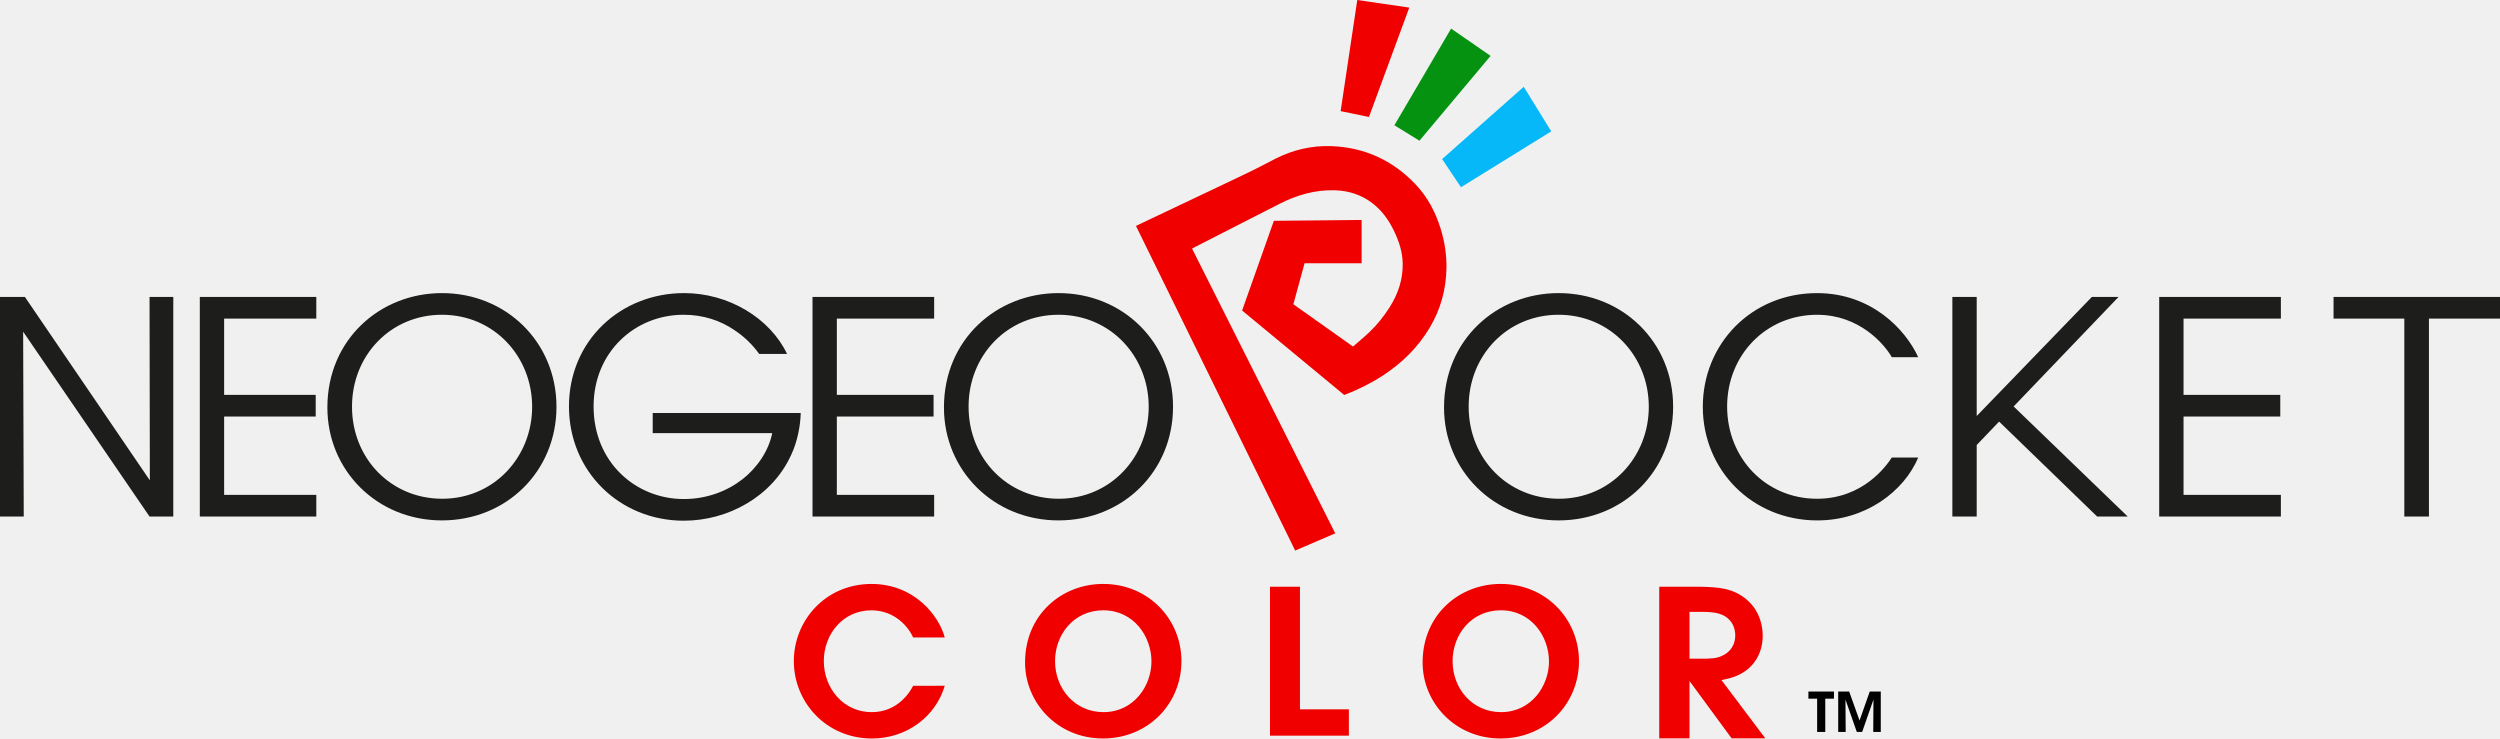
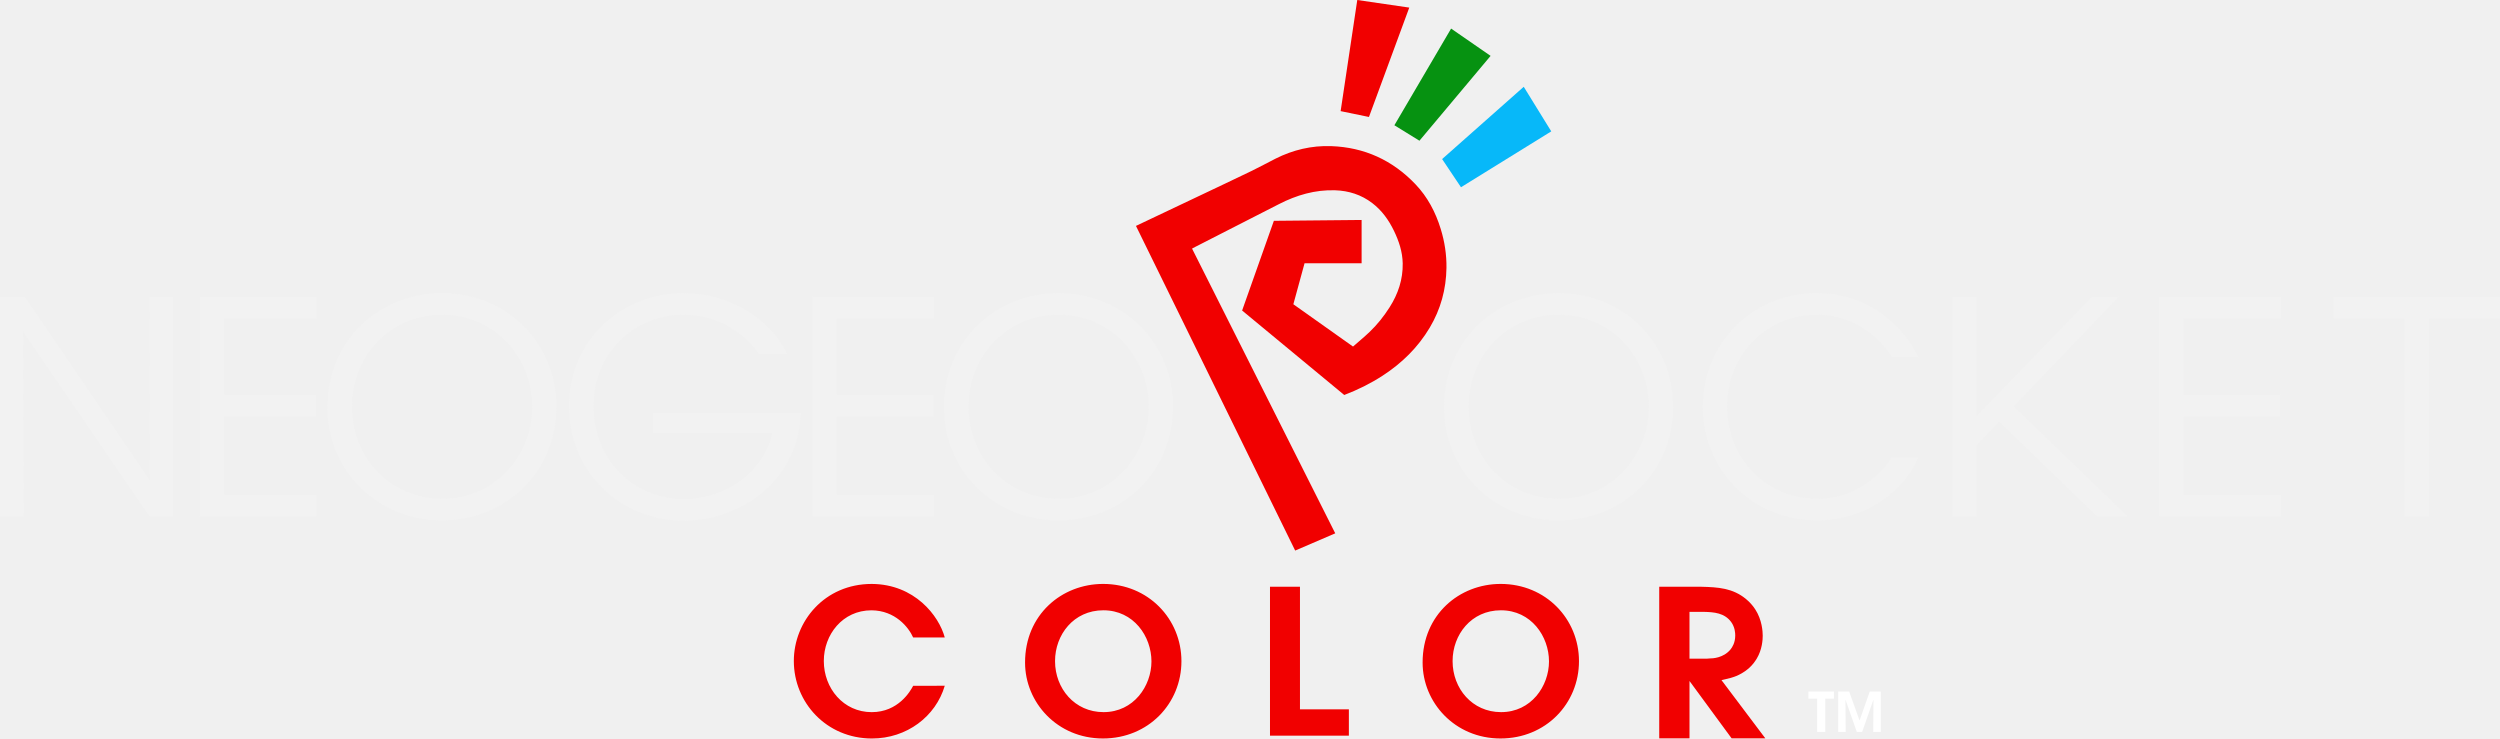
<svg xmlns="http://www.w3.org/2000/svg" width="566.927" height="167.468" xml:space="preserve">
  <g fill="#1D1D1B">
-     <path d="m33.98 108.929-.068-41.587h5.384v49.797h-5.384L5.249 75.215l.135 41.924H0V67.342h5.652l28.328 41.587zM45.31 67.342h26.419v4.912H50.827v17.294h20.767v4.912H50.827v17.767h20.902v4.912H45.31V67.342zM74.242 92.375c0-15.341 11.911-25.908 25.976-25.908 14.602 0 25.975 11.171 25.975 25.773 0 14.604-11.305 25.773-25.975 25.773-14.738 0-25.976-11.373-25.976-25.572v-.066zm5.585-.135c0 11.709 8.815 20.861 20.458 20.861 11.776 0 20.39-9.486 20.39-20.861 0-11.373-8.613-20.861-20.457-20.861-11.709 0-20.391 9.286-20.391 20.792v.069zM172.16 80.262a21.234 21.234 0 0 0-5.586-5.383c-3.23-2.221-7.133-3.5-11.574-3.5-10.902 0-20.39 8.344-20.39 20.792 0 12.652 9.556 20.996 20.457 20.996 5.249 0 9.892-1.815 13.324-4.508 3.5-2.76 5.922-6.527 6.73-10.432h-27.104v-4.576h33.564c-.067 2.895-.74 6.527-2.221 9.624-4.307 9.354-14.267 14.804-24.293 14.804-14.535 0-26.042-11.17-26.042-25.908 0-14.938 11.709-25.706 26.109-25.706 10.094 0 19.448 5.653 23.351 13.795h-6.325v.002zM184.25 67.342h27.59v4.912h-22.071v17.294h21.937v4.912h-21.937v17.767h22.071v4.912h-27.59V67.342zM214.061 92.375c0-15.341 11.911-25.908 25.975-25.908 14.603 0 25.975 11.171 25.975 25.773 0 14.604-11.305 25.773-25.975 25.773-14.737 0-25.975-11.373-25.975-25.572v-.066zm5.585-.135c0 11.709 8.815 20.861 20.457 20.861 11.777 0 20.39-9.486 20.39-20.861 0-11.373-8.613-20.861-20.457-20.861-11.709 0-20.39 9.286-20.39 20.792v.069z" />
+     <path d="m33.98 108.929-.068-41.587h5.384v49.797h-5.384L5.249 75.215l.135 41.924H0V67.342h5.652l28.328 41.587zM45.31 67.342h26.419v4.912H50.827v17.294h20.767v4.912H50.827v17.767h20.902v4.912H45.31V67.342zM74.242 92.375c0-15.341 11.911-25.908 25.976-25.908 14.602 0 25.975 11.171 25.975 25.773 0 14.604-11.305 25.773-25.975 25.773-14.738 0-25.976-11.373-25.976-25.572v-.066zm5.585-.135c0 11.709 8.815 20.861 20.458 20.861 11.776 0 20.39-9.486 20.39-20.861 0-11.373-8.613-20.861-20.457-20.861-11.709 0-20.391 9.286-20.391 20.792v.069zM172.16 80.262a21.234 21.234 0 0 0-5.586-5.383c-3.23-2.221-7.133-3.5-11.574-3.5-10.902 0-20.39 8.344-20.39 20.792 0 12.652 9.556 20.996 20.457 20.996 5.249 0 9.892-1.815 13.324-4.508 3.5-2.76 5.922-6.527 6.73-10.432h-27.104v-4.576h33.564c-.067 2.895-.74 6.527-2.221 9.624-4.307 9.354-14.267 14.804-24.293 14.804-14.535 0-26.042-11.17-26.042-25.908 0-14.938 11.709-25.706 26.109-25.706 10.094 0 19.448 5.653 23.351 13.795h-6.325v.002zM184.25 67.342h27.59v4.912h-22.071v17.294h21.937v4.912h-21.937v17.767h22.071v4.912h-27.59V67.342zM214.061 92.375c0-15.341 11.911-25.908 25.975-25.908 14.603 0 25.975 11.171 25.975 25.773 0 14.604-11.305 25.773-25.975 25.773-14.737 0-25.975-11.373-25.975-25.572v-.066zm5.585-.135c0 11.709 8.815 20.861 20.457 20.861 11.777 0 20.39-9.486 20.39-20.861 0-11.373-8.613-20.861-20.457-20.861-11.709 0-20.39 9.286-20.39 20.792v.069z" style="fill:#f2f2f2" />
  </g>
  <g fill="#1D1D1B">
-     <path d="M327.466 92.375c0-15.341 11.91-25.908 25.976-25.908 14.603 0 25.976 11.171 25.976 25.773 0 14.604-11.305 25.773-25.976 25.773-14.737 0-25.976-11.373-25.976-25.572v-.066zm5.584-.135c0 11.709 8.816 20.861 20.459 20.861 11.777 0 20.391-9.486 20.391-20.861 0-11.373-8.613-20.861-20.458-20.861-11.708 0-20.392 9.286-20.392 20.792v.069zM435.001 103.748c-3.229 7.672-11.91 14.268-22.879 14.268-14.736 0-25.976-11.373-25.976-25.772 0-14.2 10.97-25.774 25.906-25.774 12.313 0 20.054 8.21 22.946 14.535h-5.99c-1.684-2.96-7.334-9.623-16.956-9.623-11.642 0-20.39 9.219-20.39 20.793 0 11.777 8.813 20.929 20.39 20.929 10.433 0 15.745-7.47 16.956-9.354l5.993-.002zM489.644 67.342h27.592v4.912h-22.072v17.294H517.1v4.912h-21.936v17.767h22.072v4.912h-27.592V67.342zM545.228 72.254h-16.047v-4.912h37.746v4.912h-16.113v44.885h-5.586V72.254z" />
+     <path d="M327.466 92.375c0-15.341 11.91-25.908 25.976-25.908 14.603 0 25.976 11.171 25.976 25.773 0 14.604-11.305 25.773-25.976 25.773-14.737 0-25.976-11.373-25.976-25.572v-.066zm5.584-.135c0 11.709 8.816 20.861 20.459 20.861 11.777 0 20.391-9.486 20.391-20.861 0-11.373-8.613-20.861-20.458-20.861-11.708 0-20.392 9.286-20.392 20.792v.069zM435.001 103.748c-3.229 7.672-11.91 14.268-22.879 14.268-14.736 0-25.976-11.373-25.976-25.772 0-14.2 10.97-25.774 25.906-25.774 12.313 0 20.054 8.21 22.946 14.535h-5.99c-1.684-2.96-7.334-9.623-16.956-9.623-11.642 0-20.39 9.219-20.39 20.793 0 11.777 8.813 20.929 20.39 20.929 10.433 0 15.745-7.47 16.956-9.354l5.993-.002zM489.644 67.342h27.592v4.912h-22.072v17.294H517.1v4.912h-21.936v17.767h22.072v4.912h-27.592V67.342zM545.228 72.254h-16.047v-4.912h37.746v4.912h-16.113v44.885h-5.586V72.254z" style="fill:#f2f2f2" />
  </g>
  <path fill="#F10000" d="M214.245 155.511c-2.053 6.982-8.625 11.957-16.521 11.957-10.314 0-17.707-8.17-17.707-17.569 0-8.99 6.982-17.479 17.662-17.479 9.721.047 15.243 7.211 16.566 12.142h-7.165c-1.049-2.328-4.061-6.115-9.447-6.162-6.572 0-10.816 5.521-10.816 11.5 0 6.162 4.427 11.594 10.862 11.594 6.024 0 8.763-4.746 9.401-5.979l7.165-.004zM232.454 150.216c0-10.813 8.306-17.799 17.708-17.799 10.223 0 17.753 7.94 17.753 17.524s-7.485 17.523-17.799 17.523c-10.36 0-17.662-8.168-17.662-17.203v-.045zm6.8-.273c0 6.162 4.427 11.547 11 11.547 6.846 0 10.862-5.934 10.862-11.5 0-5.658-4.016-11.594-10.908-11.594-6.754 0-10.954 5.567-10.954 11.502v.045zM287.996 133.059h6.799v27.793h11.09v5.979h-17.889v-33.772zM322.606 150.216c0-10.813 8.306-17.799 17.707-17.799 10.224 0 17.754 7.94 17.754 17.524s-7.485 17.523-17.799 17.523c-10.358 0-17.662-8.168-17.662-17.203v-.045zm6.8-.273c0 6.162 4.428 11.547 10.998 11.547 6.846 0 10.862-5.934 10.862-11.5 0-5.658-4.017-11.594-10.907-11.594-6.754 0-10.953 5.567-10.953 11.502v.045z" />
-   <path fill="#1D1D1B" d="M475.574 117.139h6.932l-25.871-24.968 23.783-24.83h-6.055l-26.105 26.998V67.342h-5.518v49.797h5.518v-16.228l5.08-5.306 22.236 21.534z" />
+   <path fill="#1D1D1B" d="M475.574 117.139h6.932l-25.871-24.968 23.783-24.83h-6.055l-26.105 26.998V67.342h-5.518v49.797h5.518v-16.228l5.08-5.306 22.236 21.534z" style="fill:#f2f2f2" />
  <path fill="#F10000" d="M385.808 133.059c3.799.096 7.156.291 10.176 2.821.778.636 1.51 1.461 2.045 2.289 1.559 2.388 1.704 5.063 1.704 5.99 0 .825-.097 3.114-1.362 5.209-.342.532-.779 1.264-1.802 2.188-1.12.976-2.288 1.51-2.728 1.704-.828.341-1.654.585-3.456.974l9.933 13.193h-7.645l-9.543-12.998v12.998h-6.864v-34.371l9.542.003zm-2.678 16.31h3.408c.391 0 .729 0 1.121-.049.729 0 3.164-.098 4.771-2.045.388-.488 1.071-1.51 1.071-3.166 0-.535-.049-1.851-.926-3.064-1.511-2.047-3.848-2.24-6.186-2.291h-3.262v10.615h.003z" />
  <path fill="none" d="m302.794 120.945-32.461-64.562c.06-.042.108-.083.163-.11l8.091-4.138c3.812-1.946 7.625-3.883 11.433-5.839 4.003-2.056 8.21-3.293 12.751-3.146 3.091.1 5.925.999 8.411 2.895 2.194 1.674 3.747 3.848 4.937 6.306 1.129 2.332 1.934 4.759 1.979 7.377.063 3.636-1.036 6.924-2.985 9.977-1.306 2.042-2.796 3.921-4.544 5.584-1.204 1.146-2.491 2.204-3.739 3.299-4.569-3.241-9.041-6.41-13.531-9.593.853-3.113 1.693-6.198 2.539-9.291h12.94v-9.823c-6.682.064-13.29.127-19.897.193-2.407 6.801-4.803 13.565-7.2 20.342l23.159 19.157c3.066-1.169 5.975-2.609 8.713-4.387 4.363-2.835 8-6.396 10.671-10.881 2.481-4.169 3.728-8.71 3.796-13.559.042-3.005-.414-5.943-1.298-8.823-1.173-3.816-2.987-7.27-5.755-10.165-5.189-5.433-11.553-8.353-19.081-8.621-4.45-.158-8.66.847-12.632 2.842-1.789.9-3.541 1.872-5.341 2.744-4.01 1.939-8.04 3.837-12.062 5.748-3.547 1.686-7.095 3.366-10.642 5.047l-3.6 1.71c12.046 24.561 24.078 49.093 36.104 73.625l9.081-3.908z" />
  <path fill="#F10000" d="M302.794 120.945c-3.047 1.311-6.032 2.596-9.086 3.908-12.025-24.529-24.059-49.063-36.104-73.624l3.6-1.71c3.547-1.682 7.095-3.362 10.642-5.047 4.022-1.911 8.052-3.809 12.062-5.748 1.8-.872 3.552-1.844 5.341-2.744 3.972-1.996 8.182-3 12.631-2.842 7.529.268 13.893 3.188 19.082 8.621 2.768 2.895 4.582 6.348 5.754 10.165.885 2.879 1.341 5.818 1.299 8.823-.068 4.849-1.313 9.39-3.796 13.559-2.673 4.484-6.308 8.045-10.673 10.881-2.736 1.776-5.645 3.217-8.711 4.386l-23.159-19.156c2.397-6.777 4.793-13.541 7.2-20.342l19.897-.193v9.823h-12.94l-2.539 9.291 13.531 9.593c1.248-1.095 2.535-2.153 3.739-3.299 1.748-1.663 3.238-3.542 4.543-5.584 1.95-3.053 3.05-6.341 2.986-9.977-.048-2.618-.851-5.045-1.979-7.377-1.188-2.458-2.742-4.632-4.937-6.306-2.486-1.896-5.32-2.794-8.411-2.895-4.541-.147-8.748 1.089-12.751 3.146-3.806 1.956-7.621 3.893-11.433 5.839-2.697 1.378-5.395 2.758-8.091 4.138-.055.028-.104.069-.163.11 10.821 21.511 21.629 43.007 32.466 64.561zM310.439 26.526l-6.423-1.324L307.79 0c3.935.574 7.832 1.145 11.791 1.724l-9.142 24.802z" />
  <path fill="#07B8F9" d="M345.539 19.679c2.088 3.381 4.147 6.72 6.241 10.112-6.819 4.222-13.635 8.44-20.472 12.671-1.434-2.14-2.84-4.241-4.278-6.391l18.509-16.392z" />
  <path fill="#069211" d="m329.069 6.482 8.954 6.19c-5.377 6.412-10.738 12.805-16.136 19.239l-5.683-3.507c4.271-7.275 8.549-14.567 12.865-21.922z" />
-   <path d="M412.074 158.443h-1.98v-1.621h5.791v1.621h-1.967v7.535h-1.844v-7.535zM416.851 165.979v-9.156h2.486l2.354 6.57 2.313-6.57h2.5v9.156h-1.709l.051-7.338-2.563 7.338h-1.213l-2.574-7.338.051 7.338h-1.696z" />
+   <path d="M412.074 158.443h-1.98v-1.621h5.791v1.621h-1.967v7.535h-1.844v-7.535zM416.851 165.979v-9.156h2.486l2.354 6.57 2.313-6.57h2.5v9.156h-1.709l.051-7.338-2.563 7.338h-1.213l-2.574-7.338.051 7.338h-1.696z" style="fill:#fff" />
</svg>
